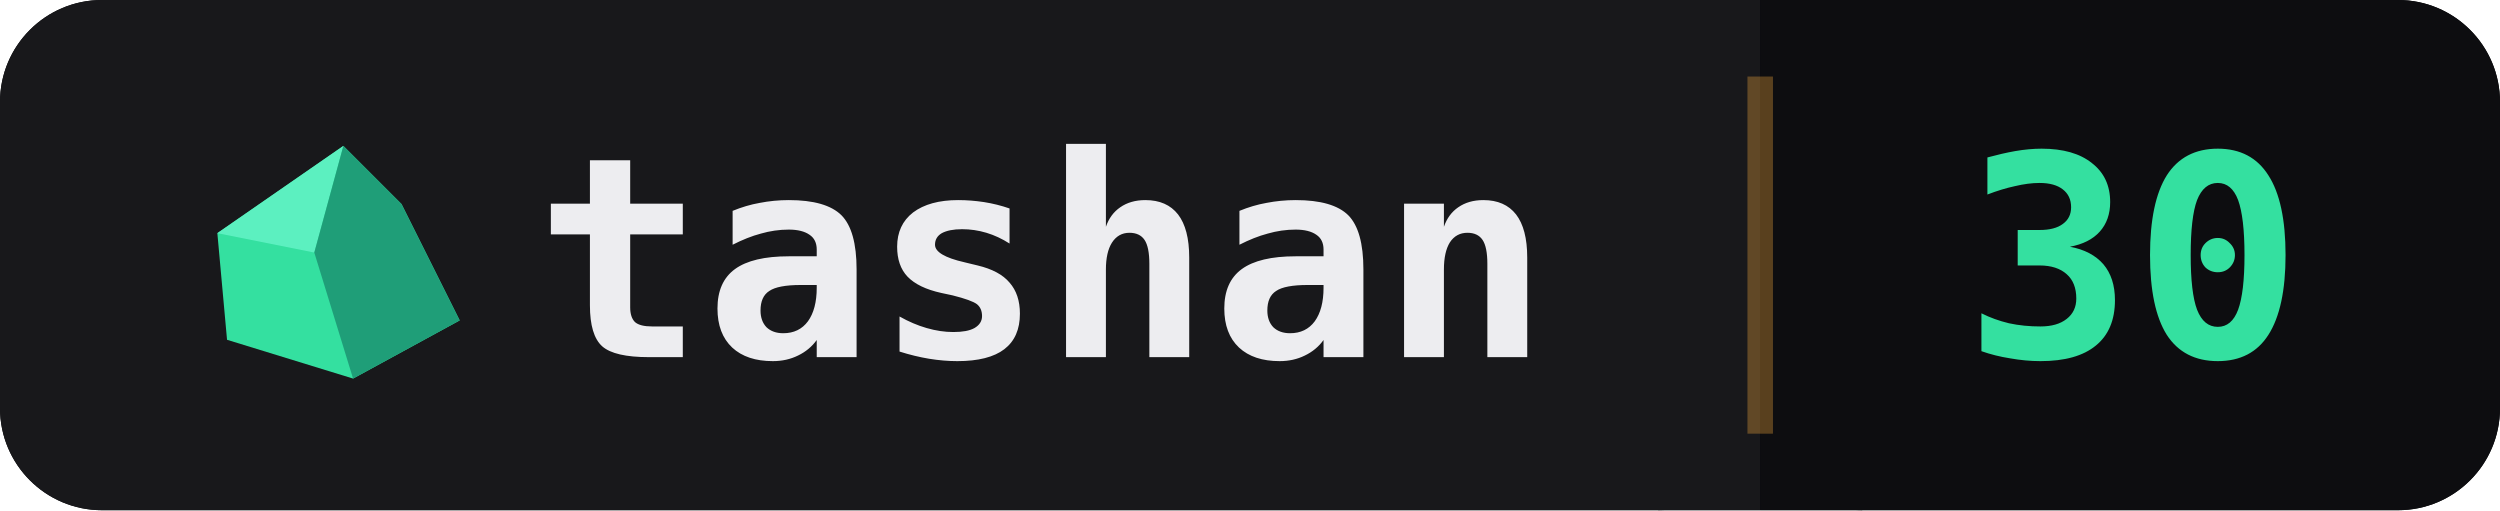
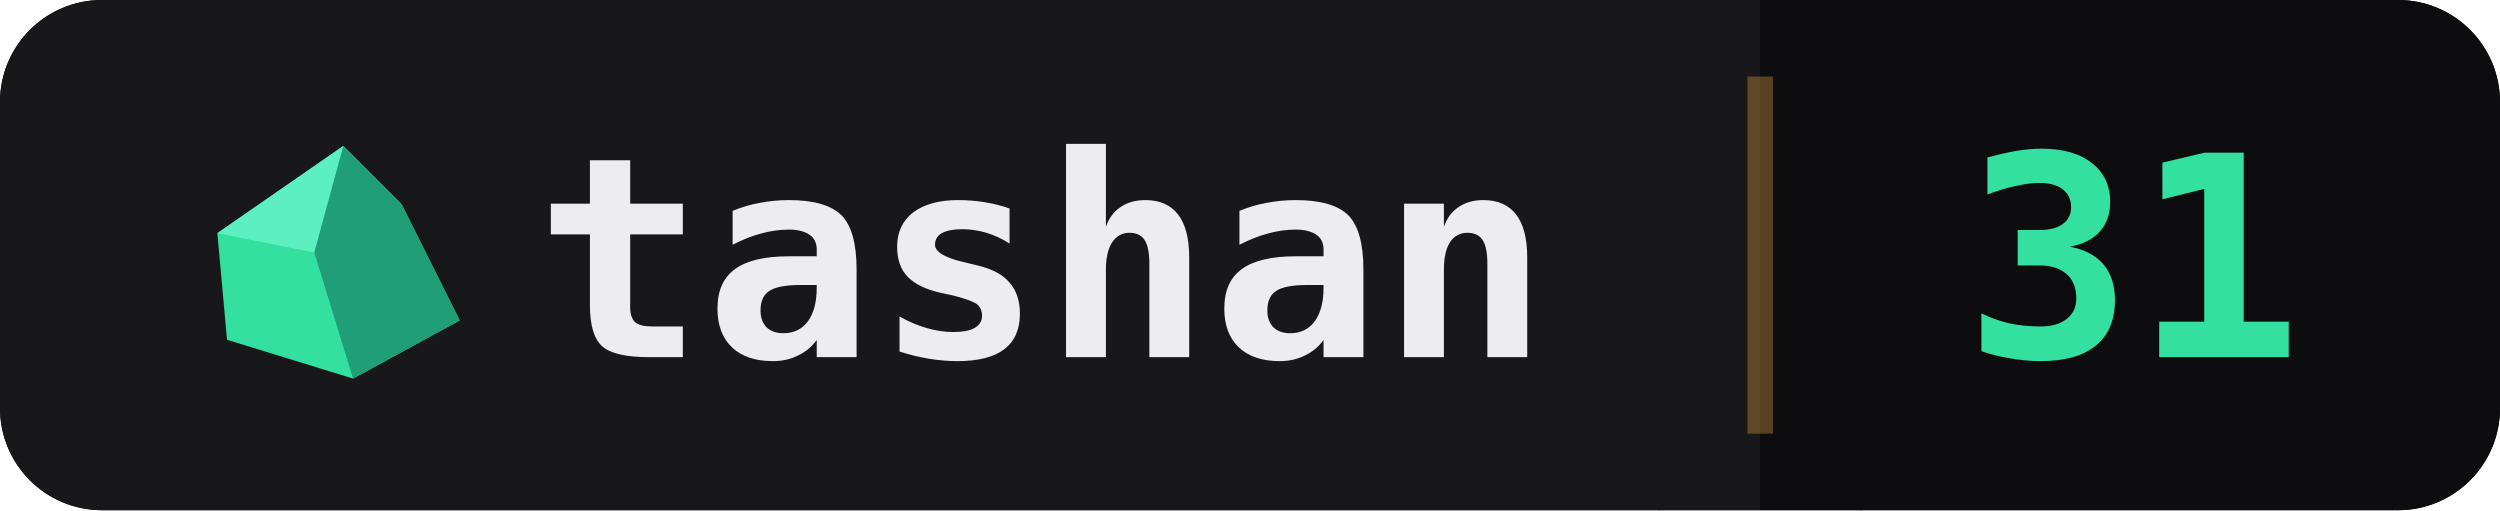
- <svg xmlns="http://www.w3.org/2000/svg" width="98" height="20" role="img" aria-label="tashan: 30 ">
+ <svg xmlns="http://www.w3.org/2000/svg" width="98" height="20" role="img" aria-label="tashan: 31 ">
  <rect width="98" height="20" rx="4" fill="#09090b" />
  <rect width="69" height="20" rx="4" fill="#18181b" />
  <rect x="65" width="4" height="20" fill="#18181b" />
  <rect x="69" width="29" height="20" rx="4" fill="#0d0d10" />
  <rect x="69" width="4" height="20" fill="#0d0d10" />
  <line x1="69" y1="3" x2="69" y2="17" stroke="rgba(233,162,59,.35)" />
  <g transform="translate(7,4.2) scale(0.38)">
    <path d="M17 4 L23 10 L29 22 L18 28 L5 24 L4 13 Z" fill="#34e0a0" />
    <path d="M17 4 L4 13 L14 15 Z" fill="#5cf0c0" />
    <path d="M17 4 L23 10 L29 22 L18 28 L14 15 Z" fill="#1f9e78" />
  </g>
  <text x="21" y="14" font-family="ui-monospace,SFMono-Regular,Menlo,Consolas,monospace" font-size="11" font-weight="600">
    <tspan fill="#ededf0">tashan</tspan>
  </text>
  <text x="77" y="14" font-family="ui-monospace,SFMono-Regular,Menlo,Consolas,monospace" font-size="11" font-weight="600">
-     <tspan fill="#34e0a0">30</tspan>
+     <tspan fill="#34e0a0">31</tspan>
  </text>
</svg>
